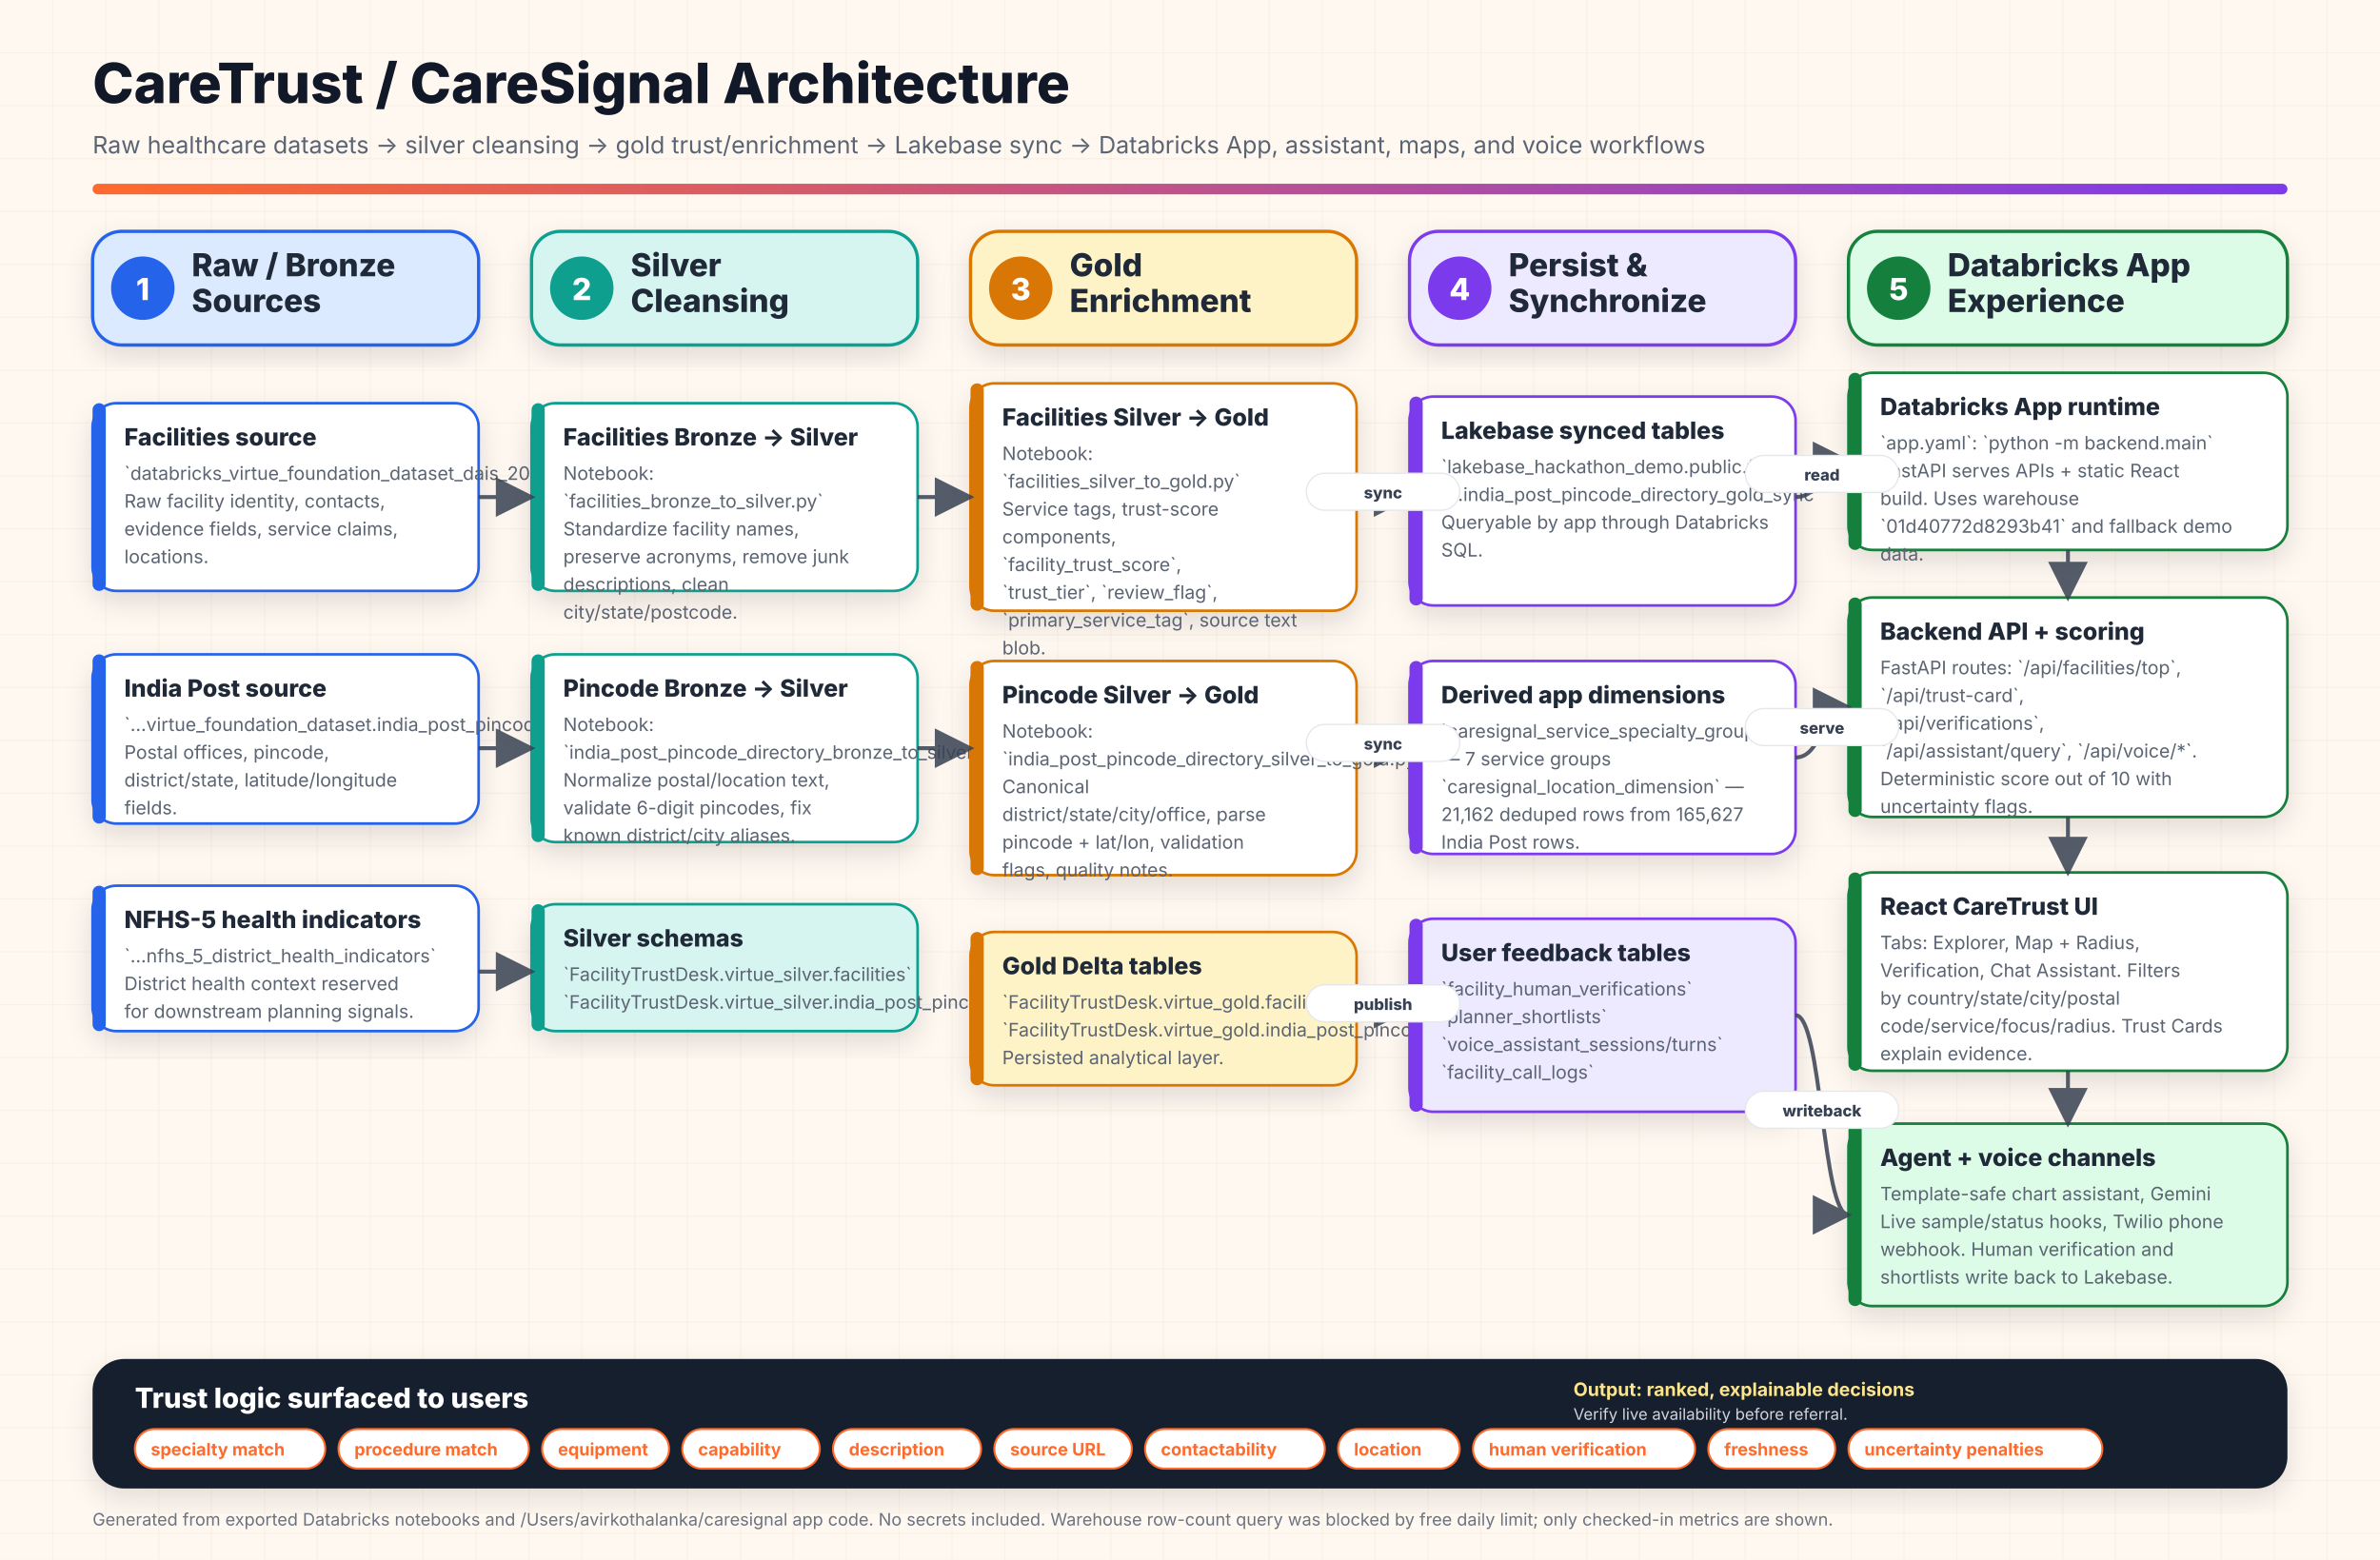
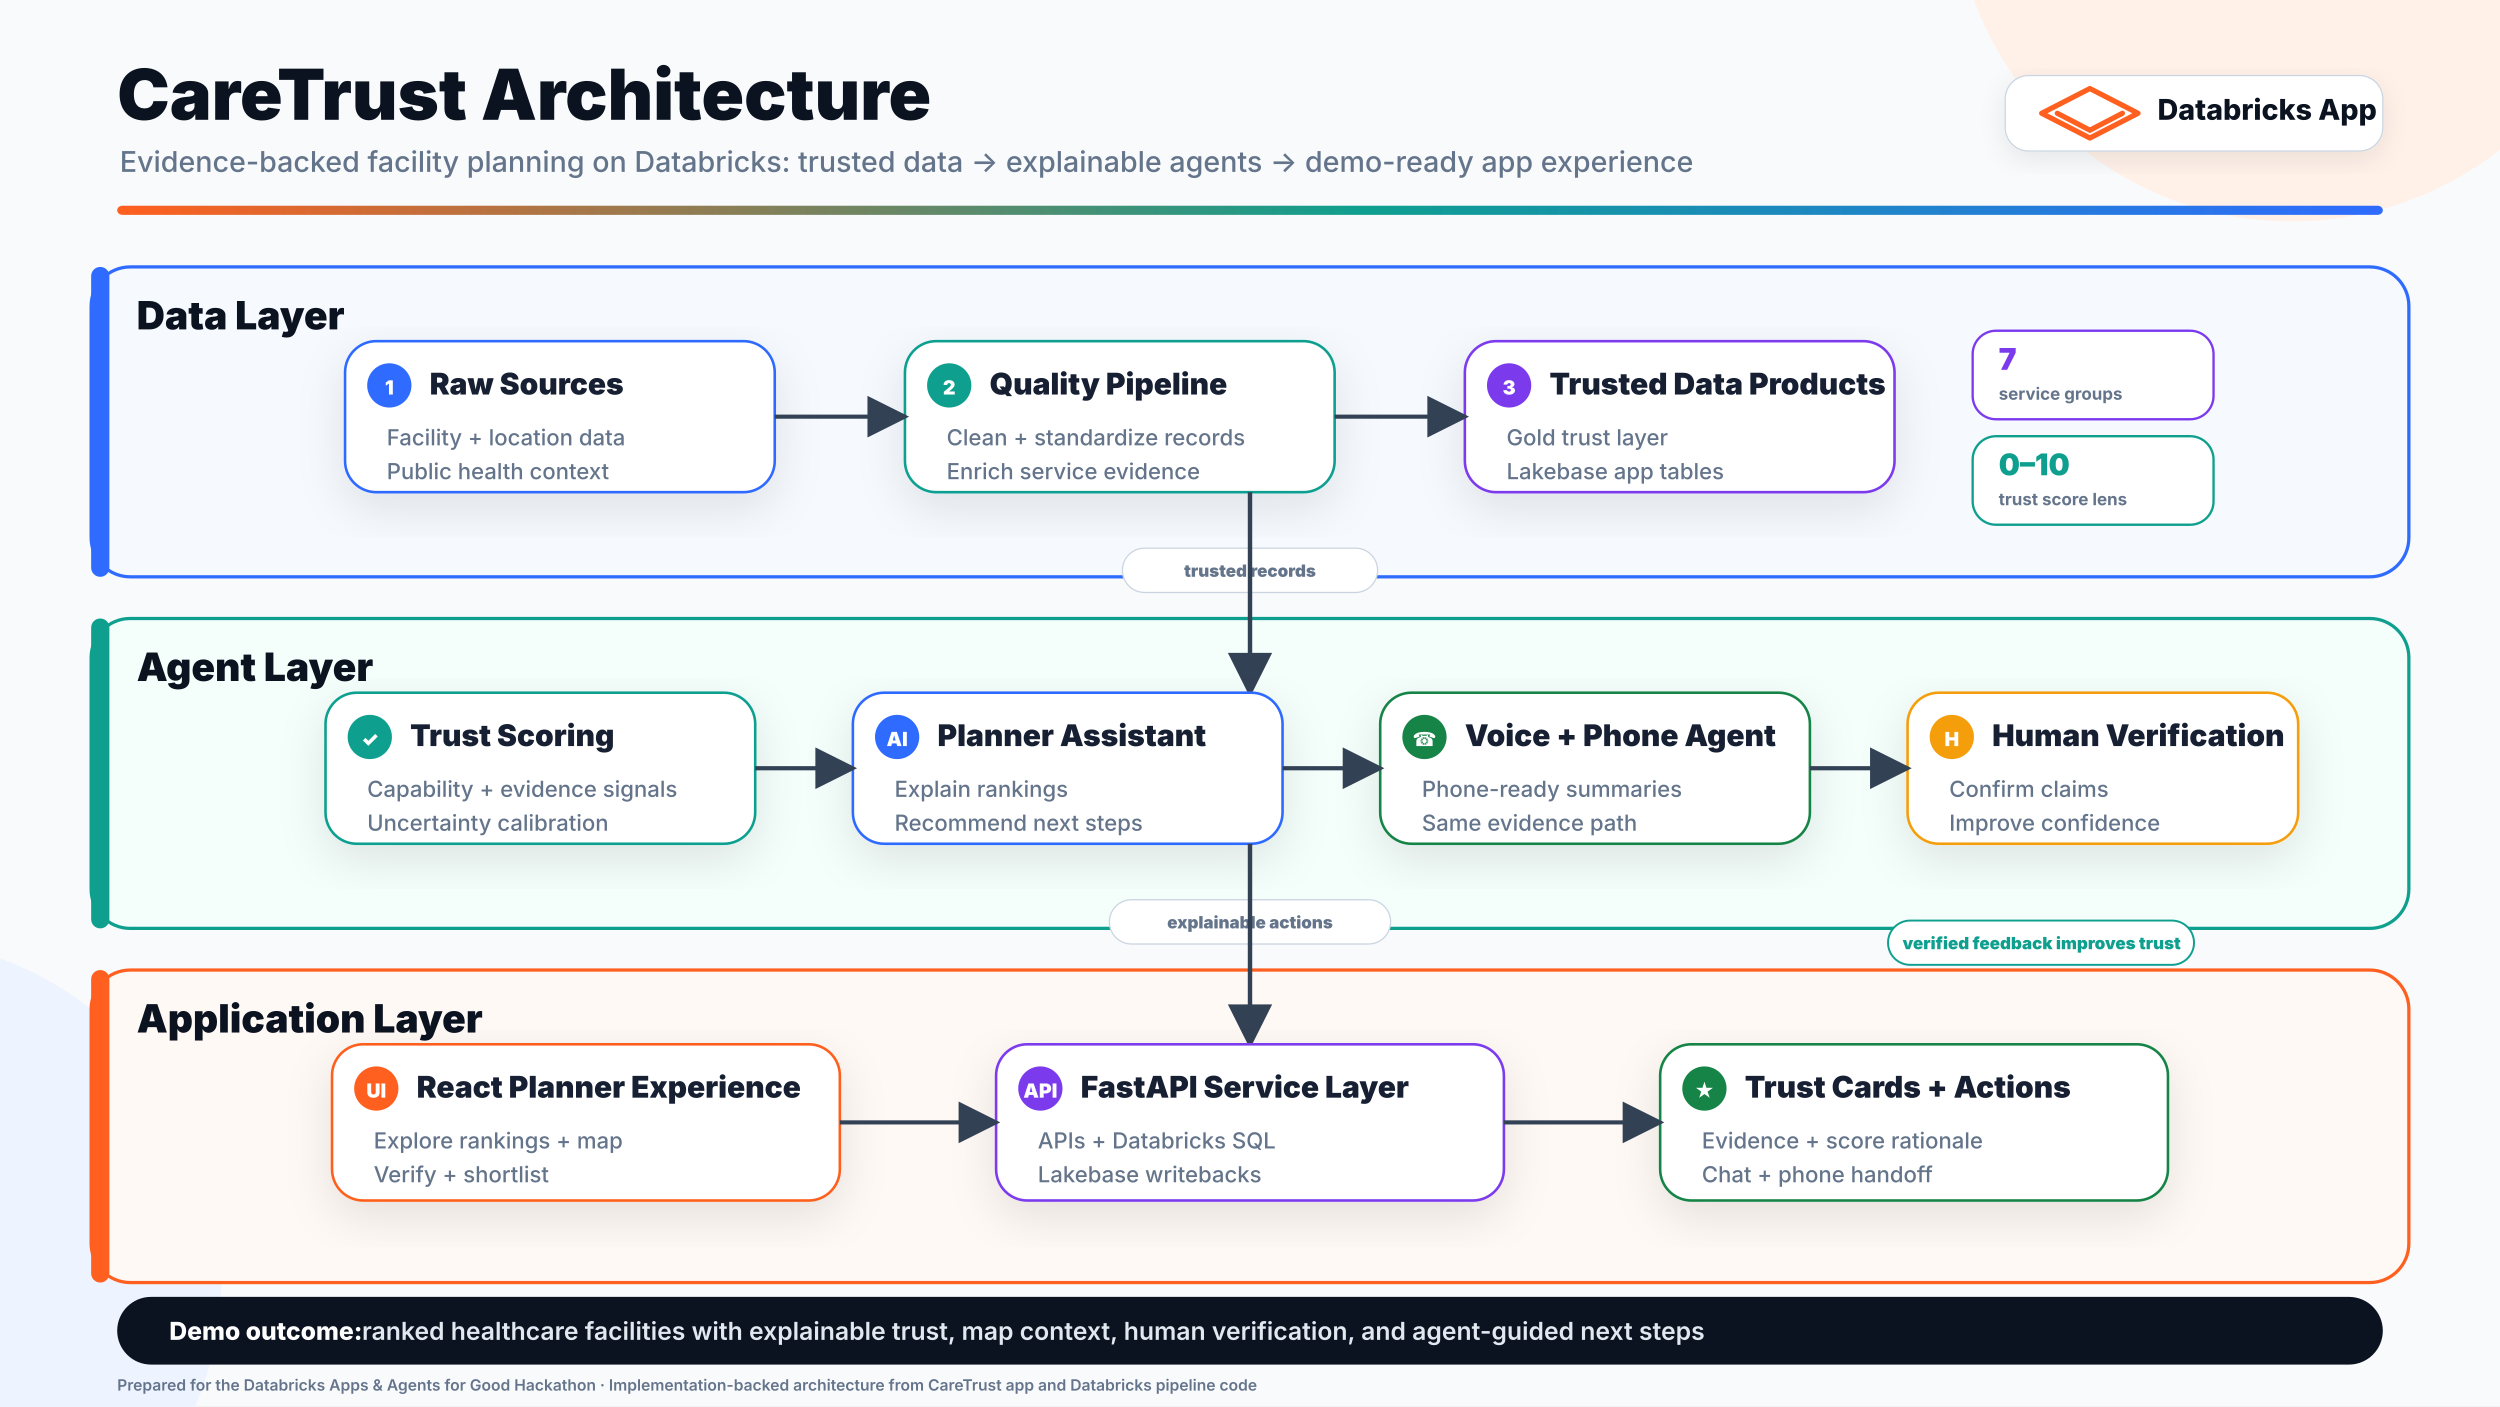
- <svg xmlns="http://www.w3.org/2000/svg" width="1800" height="1180" viewBox="0 0 1800 1180">
+ <svg xmlns="http://www.w3.org/2000/svg" width="1920" height="1080" viewBox="0 0 1920 1080">
  <defs>
-     <filter id="shadow" x="-20%" y="-20%" width="140%" height="140%">
-       <feDropShadow dx="0" dy="8" stdDeviation="10" flood-color="#111827" flood-opacity="0.12" />
+     <filter id="cardShadow" x="-20%" y="-20%" width="140%" height="150%">
+       <feDropShadow dx="0" dy="12" stdDeviation="18" flood-color="#0B1220" flood-opacity="0.10" />
    </filter>
+     <filter id="softShadow" x="-20%" y="-20%" width="140%" height="150%">
+       <feDropShadow dx="0" dy="6" stdDeviation="10" flood-color="#0B1220" flood-opacity="0.08" />
+     </filter>
+     <linearGradient id="titleGrad" x1="0" x2="1">
+       <stop offset="0" stop-color="#FF5F1F" />
+       <stop offset="0.55" stop-color="#0F9F8F" />
+       <stop offset="1" stop-color="#2F6BFF" />
+     </linearGradient>
    <marker id="arrow" markerWidth="14" markerHeight="14" refX="11" refY="7" orient="auto" markerUnits="strokeWidth">
-       <path d="M2,2 L12,7 L2,12 z" fill="#374151" />
+       <path d="M2,2 L12,7 L2,12 z" fill="#334155" />
    </marker>
-     <linearGradient id="hero" x1="0" x2="1">
-       <stop offset="0" stop-color="#FF6B2C" />
-       <stop offset="1" stop-color="#7C3AED" />
-     </linearGradient>
+     <marker id="arrowTeal" markerWidth="14" markerHeight="14" refX="11" refY="7" orient="auto" markerUnits="strokeWidth">
+       <path d="M2,2 L12,7 L2,12 z" fill="#0F9F8F" />
+     </marker>
  </defs>
-   <rect width="1800" height="1180" fill="#FFF8F1" />
-   <line x1="40" y1="0" x2="40" y2="1180" stroke="#F5E7DA" stroke-width="1" opacity="0.45" />
-   <line x1="80" y1="0" x2="80" y2="1180" stroke="#F5E7DA" stroke-width="1" opacity="0.45" />
-   <line x1="120" y1="0" x2="120" y2="1180" stroke="#F5E7DA" stroke-width="1" opacity="0.45" />
-   <line x1="160" y1="0" x2="160" y2="1180" stroke="#F5E7DA" stroke-width="1" opacity="0.45" />
-   <line x1="200" y1="0" x2="200" y2="1180" stroke="#F5E7DA" stroke-width="1" opacity="0.45" />
-   <line x1="240" y1="0" x2="240" y2="1180" stroke="#F5E7DA" stroke-width="1" opacity="0.45" />
-   <line x1="280" y1="0" x2="280" y2="1180" stroke="#F5E7DA" stroke-width="1" opacity="0.45" />
-   <line x1="320" y1="0" x2="320" y2="1180" stroke="#F5E7DA" stroke-width="1" opacity="0.45" />
-   <line x1="360" y1="0" x2="360" y2="1180" stroke="#F5E7DA" stroke-width="1" opacity="0.45" />
-   <line x1="400" y1="0" x2="400" y2="1180" stroke="#F5E7DA" stroke-width="1" opacity="0.45" />
-   <line x1="440" y1="0" x2="440" y2="1180" stroke="#F5E7DA" stroke-width="1" opacity="0.45" />
-   <line x1="480" y1="0" x2="480" y2="1180" stroke="#F5E7DA" stroke-width="1" opacity="0.45" />
-   <line x1="520" y1="0" x2="520" y2="1180" stroke="#F5E7DA" stroke-width="1" opacity="0.45" />
-   <line x1="560" y1="0" x2="560" y2="1180" stroke="#F5E7DA" stroke-width="1" opacity="0.45" />
-   <line x1="600" y1="0" x2="600" y2="1180" stroke="#F5E7DA" stroke-width="1" opacity="0.45" />
-   <line x1="640" y1="0" x2="640" y2="1180" stroke="#F5E7DA" stroke-width="1" opacity="0.45" />
-   <line x1="680" y1="0" x2="680" y2="1180" stroke="#F5E7DA" stroke-width="1" opacity="0.45" />
-   <line x1="720" y1="0" x2="720" y2="1180" stroke="#F5E7DA" stroke-width="1" opacity="0.45" />
-   <line x1="760" y1="0" x2="760" y2="1180" stroke="#F5E7DA" stroke-width="1" opacity="0.45" />
-   <line x1="800" y1="0" x2="800" y2="1180" stroke="#F5E7DA" stroke-width="1" opacity="0.45" />
-   <line x1="840" y1="0" x2="840" y2="1180" stroke="#F5E7DA" stroke-width="1" opacity="0.45" />
-   <line x1="880" y1="0" x2="880" y2="1180" stroke="#F5E7DA" stroke-width="1" opacity="0.45" />
-   <line x1="920" y1="0" x2="920" y2="1180" stroke="#F5E7DA" stroke-width="1" opacity="0.45" />
-   <line x1="960" y1="0" x2="960" y2="1180" stroke="#F5E7DA" stroke-width="1" opacity="0.45" />
-   <line x1="1000" y1="0" x2="1000" y2="1180" stroke="#F5E7DA" stroke-width="1" opacity="0.45" />
-   <line x1="1040" y1="0" x2="1040" y2="1180" stroke="#F5E7DA" stroke-width="1" opacity="0.45" />
-   <line x1="1080" y1="0" x2="1080" y2="1180" stroke="#F5E7DA" stroke-width="1" opacity="0.45" />
-   <line x1="1120" y1="0" x2="1120" y2="1180" stroke="#F5E7DA" stroke-width="1" opacity="0.45" />
-   <line x1="1160" y1="0" x2="1160" y2="1180" stroke="#F5E7DA" stroke-width="1" opacity="0.45" />
-   <line x1="1200" y1="0" x2="1200" y2="1180" stroke="#F5E7DA" stroke-width="1" opacity="0.45" />
-   <line x1="1240" y1="0" x2="1240" y2="1180" stroke="#F5E7DA" stroke-width="1" opacity="0.45" />
-   <line x1="1280" y1="0" x2="1280" y2="1180" stroke="#F5E7DA" stroke-width="1" opacity="0.45" />
-   <line x1="1320" y1="0" x2="1320" y2="1180" stroke="#F5E7DA" stroke-width="1" opacity="0.45" />
-   <line x1="1360" y1="0" x2="1360" y2="1180" stroke="#F5E7DA" stroke-width="1" opacity="0.45" />
-   <line x1="1400" y1="0" x2="1400" y2="1180" stroke="#F5E7DA" stroke-width="1" opacity="0.45" />
-   <line x1="1440" y1="0" x2="1440" y2="1180" stroke="#F5E7DA" stroke-width="1" opacity="0.45" />
-   <line x1="1480" y1="0" x2="1480" y2="1180" stroke="#F5E7DA" stroke-width="1" opacity="0.45" />
-   <line x1="1520" y1="0" x2="1520" y2="1180" stroke="#F5E7DA" stroke-width="1" opacity="0.45" />
-   <line x1="1560" y1="0" x2="1560" y2="1180" stroke="#F5E7DA" stroke-width="1" opacity="0.45" />
-   <line x1="1600" y1="0" x2="1600" y2="1180" stroke="#F5E7DA" stroke-width="1" opacity="0.45" />
-   <line x1="1640" y1="0" x2="1640" y2="1180" stroke="#F5E7DA" stroke-width="1" opacity="0.45" />
-   <line x1="1680" y1="0" x2="1680" y2="1180" stroke="#F5E7DA" stroke-width="1" opacity="0.45" />
-   <line x1="1720" y1="0" x2="1720" y2="1180" stroke="#F5E7DA" stroke-width="1" opacity="0.45" />
-   <line x1="1760" y1="0" x2="1760" y2="1180" stroke="#F5E7DA" stroke-width="1" opacity="0.45" />
-   <line x1="0" y1="40" x2="1800" y2="40" stroke="#F5E7DA" stroke-width="1" opacity="0.45" />
-   <line x1="0" y1="80" x2="1800" y2="80" stroke="#F5E7DA" stroke-width="1" opacity="0.45" />
-   <line x1="0" y1="120" x2="1800" y2="120" stroke="#F5E7DA" stroke-width="1" opacity="0.45" />
-   <line x1="0" y1="160" x2="1800" y2="160" stroke="#F5E7DA" stroke-width="1" opacity="0.45" />
-   <line x1="0" y1="200" x2="1800" y2="200" stroke="#F5E7DA" stroke-width="1" opacity="0.45" />
-   <line x1="0" y1="240" x2="1800" y2="240" stroke="#F5E7DA" stroke-width="1" opacity="0.45" />
-   <line x1="0" y1="280" x2="1800" y2="280" stroke="#F5E7DA" stroke-width="1" opacity="0.45" />
-   <line x1="0" y1="320" x2="1800" y2="320" stroke="#F5E7DA" stroke-width="1" opacity="0.45" />
-   <line x1="0" y1="360" x2="1800" y2="360" stroke="#F5E7DA" stroke-width="1" opacity="0.45" />
-   <line x1="0" y1="400" x2="1800" y2="400" stroke="#F5E7DA" stroke-width="1" opacity="0.45" />
-   <line x1="0" y1="440" x2="1800" y2="440" stroke="#F5E7DA" stroke-width="1" opacity="0.45" />
-   <line x1="0" y1="480" x2="1800" y2="480" stroke="#F5E7DA" stroke-width="1" opacity="0.45" />
-   <line x1="0" y1="520" x2="1800" y2="520" stroke="#F5E7DA" stroke-width="1" opacity="0.45" />
-   <line x1="0" y1="560" x2="1800" y2="560" stroke="#F5E7DA" stroke-width="1" opacity="0.45" />
-   <line x1="0" y1="600" x2="1800" y2="600" stroke="#F5E7DA" stroke-width="1" opacity="0.45" />
-   <line x1="0" y1="640" x2="1800" y2="640" stroke="#F5E7DA" stroke-width="1" opacity="0.45" />
-   <line x1="0" y1="680" x2="1800" y2="680" stroke="#F5E7DA" stroke-width="1" opacity="0.45" />
-   <line x1="0" y1="720" x2="1800" y2="720" stroke="#F5E7DA" stroke-width="1" opacity="0.45" />
-   <line x1="0" y1="760" x2="1800" y2="760" stroke="#F5E7DA" stroke-width="1" opacity="0.45" />
-   <line x1="0" y1="800" x2="1800" y2="800" stroke="#F5E7DA" stroke-width="1" opacity="0.45" />
-   <line x1="0" y1="840" x2="1800" y2="840" stroke="#F5E7DA" stroke-width="1" opacity="0.45" />
-   <line x1="0" y1="880" x2="1800" y2="880" stroke="#F5E7DA" stroke-width="1" opacity="0.45" />
-   <line x1="0" y1="920" x2="1800" y2="920" stroke="#F5E7DA" stroke-width="1" opacity="0.45" />
-   <line x1="0" y1="960" x2="1800" y2="960" stroke="#F5E7DA" stroke-width="1" opacity="0.45" />
-   <line x1="0" y1="1000" x2="1800" y2="1000" stroke="#F5E7DA" stroke-width="1" opacity="0.45" />
-   <line x1="0" y1="1040" x2="1800" y2="1040" stroke="#F5E7DA" stroke-width="1" opacity="0.45" />
-   <line x1="0" y1="1080" x2="1800" y2="1080" stroke="#F5E7DA" stroke-width="1" opacity="0.45" />
-   <line x1="0" y1="1120" x2="1800" y2="1120" stroke="#F5E7DA" stroke-width="1" opacity="0.45" />
-   <line x1="0" y1="1160" x2="1800" y2="1160" stroke="#F5E7DA" stroke-width="1" opacity="0.45" />
-   <text x="70" y="78" font-family="Inter, Arial, sans-serif" font-size="42" font-weight="800" fill="#111827">CareTrust / CareSignal Architecture</text>
-   <text x="70" y="116" font-family="Inter, Arial, sans-serif" font-size="18" fill="#5B6472">Raw healthcare datasets → silver cleansing → gold trust/enrichment → Lakebase sync → Databricks App, assistant, maps, and voice workflows</text>
-   <rect x="70" y="139" width="1660" height="8" rx="4" fill="url(#hero)" />
-   <rect x="70" y="175" width="292" height="86" rx="22" fill="#DBEAFE" stroke="#2563EB" stroke-width="2.5" filter="url(#shadow)" />
-   <circle cx="108" cy="218" r="24" fill="#2563EB" />
-   <text x="108" y="227" text-anchor="middle" font-family="Inter, Arial" font-size="23" font-weight="800" fill="white">1</text>
-   <text x="145" y="209" font-family="Inter, Arial" font-size="24" font-weight="800" fill="#1F2937">Raw / Bronze</text>
-   <text x="145" y="236" font-family="Inter, Arial" font-size="24" font-weight="800" fill="#1F2937">Sources</text>
-   <rect x="402" y="175" width="292" height="86" rx="22" fill="#D7F5F0" stroke="#0F9F8F" stroke-width="2.5" filter="url(#shadow)" />
-   <circle cx="440" cy="218" r="24" fill="#0F9F8F" />
-   <text x="440" y="227" text-anchor="middle" font-family="Inter, Arial" font-size="23" font-weight="800" fill="white">2</text>
-   <text x="477" y="209" font-family="Inter, Arial" font-size="24" font-weight="800" fill="#1F2937">Silver</text>
-   <text x="477" y="236" font-family="Inter, Arial" font-size="24" font-weight="800" fill="#1F2937">Cleansing</text>
-   <rect x="734" y="175" width="292" height="86" rx="22" fill="#FEF3C7" stroke="#D97706" stroke-width="2.5" filter="url(#shadow)" />
-   <circle cx="772" cy="218" r="24" fill="#D97706" />
-   <text x="772" y="227" text-anchor="middle" font-family="Inter, Arial" font-size="23" font-weight="800" fill="white">3</text>
-   <text x="809" y="209" font-family="Inter, Arial" font-size="24" font-weight="800" fill="#1F2937">Gold</text>
-   <text x="809" y="236" font-family="Inter, Arial" font-size="24" font-weight="800" fill="#1F2937">Enrichment</text>
-   <rect x="1066" y="175" width="292" height="86" rx="22" fill="#EDE9FE" stroke="#7C3AED" stroke-width="2.5" filter="url(#shadow)" />
-   <circle cx="1104" cy="218" r="24" fill="#7C3AED" />
-   <text x="1104" y="227" text-anchor="middle" font-family="Inter, Arial" font-size="23" font-weight="800" fill="white">4</text>
-   <text x="1141" y="209" font-family="Inter, Arial" font-size="24" font-weight="800" fill="#1F2937">Persist &amp;</text>
-   <text x="1141" y="236" font-family="Inter, Arial" font-size="24" font-weight="800" fill="#1F2937">Synchronize</text>
-   <rect x="1398" y="175" width="332" height="86" rx="22" fill="#DCFCE7" stroke="#15803D" stroke-width="2.5" filter="url(#shadow)" />
-   <circle cx="1436" cy="218" r="24" fill="#15803D" />
-   <text x="1436" y="227" text-anchor="middle" font-family="Inter, Arial" font-size="23" font-weight="800" fill="white">5</text>
-   <text x="1473" y="209" font-family="Inter, Arial" font-size="24" font-weight="800" fill="#1F2937">Databricks App</text>
-   <text x="1473" y="236" font-family="Inter, Arial" font-size="24" font-weight="800" fill="#1F2937">Experience</text>
-   <rect x="70" y="305" width="292" height="142" rx="18" fill="#FFFFFF" stroke="#2563EB" stroke-width="2" filter="url(#shadow)" />
-   <rect x="70" y="305" width="10" height="142" rx="5" fill="#2563EB" />
-   <text x="94" y="337" font-family="Inter, Arial" font-size="18" font-weight="800" fill="#1F2937">Facilities source</text>
-   <text x="94" y="363" font-family="Inter, Arial" font-size="14" fill="#5B6472">`databricks_virtue_foundation_dataset_dais_2026.virtue_foundation_dataset.facilities`</text>
-   <text x="94" y="384" font-family="Inter, Arial" font-size="14" fill="#5B6472">Raw facility identity, contacts,</text>
-   <text x="94" y="405" font-family="Inter, Arial" font-size="14" fill="#5B6472">evidence fields, service claims,</text>
-   <text x="94" y="426" font-family="Inter, Arial" font-size="14" fill="#5B6472">locations.</text>
-   <rect x="70" y="495" width="292" height="128" rx="18" fill="#FFFFFF" stroke="#2563EB" stroke-width="2" filter="url(#shadow)" />
-   <rect x="70" y="495" width="10" height="128" rx="5" fill="#2563EB" />
-   <text x="94" y="527" font-family="Inter, Arial" font-size="18" font-weight="800" fill="#1F2937">India Post source</text>
-   <text x="94" y="553" font-family="Inter, Arial" font-size="14" fill="#5B6472">`...virtue_foundation_dataset.india_post_pincode_directory`</text>
-   <text x="94" y="574" font-family="Inter, Arial" font-size="14" fill="#5B6472">Postal offices, pincode,</text>
-   <text x="94" y="595" font-family="Inter, Arial" font-size="14" fill="#5B6472">district/state, latitude/longitude</text>
-   <text x="94" y="616" font-family="Inter, Arial" font-size="14" fill="#5B6472">fields.</text>
-   <rect x="70" y="670" width="292" height="110" rx="18" fill="#FFFFFF" stroke="#2563EB" stroke-width="2" filter="url(#shadow)" />
-   <rect x="70" y="670" width="10" height="110" rx="5" fill="#2563EB" />
-   <text x="94" y="702" font-family="Inter, Arial" font-size="18" font-weight="800" fill="#1F2937">NFHS-5 health indicators</text>
-   <text x="94" y="728" font-family="Inter, Arial" font-size="14" fill="#5B6472">`...nfhs_5_district_health_indicators`</text>
-   <text x="94" y="749" font-family="Inter, Arial" font-size="14" fill="#5B6472">District health context reserved</text>
-   <text x="94" y="770" font-family="Inter, Arial" font-size="14" fill="#5B6472">for downstream planning signals.</text>
-   <rect x="402" y="305" width="292" height="142" rx="18" fill="#FFFFFF" stroke="#0F9F8F" stroke-width="2" filter="url(#shadow)" />
-   <rect x="402" y="305" width="10" height="142" rx="5" fill="#0F9F8F" />
-   <text x="426" y="337" font-family="Inter, Arial" font-size="18" font-weight="800" fill="#1F2937">Facilities Bronze → Silver</text>
-   <text x="426" y="363" font-family="Inter, Arial" font-size="14" fill="#5B6472">Notebook:</text>
-   <text x="426" y="384" font-family="Inter, Arial" font-size="14" fill="#5B6472">`facilities_bronze_to_silver.py`</text>
-   <text x="426" y="405" font-family="Inter, Arial" font-size="14" fill="#5B6472">Standardize facility names,</text>
-   <text x="426" y="426" font-family="Inter, Arial" font-size="14" fill="#5B6472">preserve acronyms, remove junk</text>
-   <text x="426" y="447" font-family="Inter, Arial" font-size="14" fill="#5B6472">descriptions, clean</text>
-   <text x="426" y="468" font-family="Inter, Arial" font-size="14" fill="#5B6472">city/state/postcode.</text>
-   <rect x="402" y="495" width="292" height="142" rx="18" fill="#FFFFFF" stroke="#0F9F8F" stroke-width="2" filter="url(#shadow)" />
-   <rect x="402" y="495" width="10" height="142" rx="5" fill="#0F9F8F" />
-   <text x="426" y="527" font-family="Inter, Arial" font-size="18" font-weight="800" fill="#1F2937">Pincode Bronze → Silver</text>
-   <text x="426" y="553" font-family="Inter, Arial" font-size="14" fill="#5B6472">Notebook:</text>
-   <text x="426" y="574" font-family="Inter, Arial" font-size="14" fill="#5B6472">`india_post_pincode_directory_bronze_to_silver.py`</text>
-   <text x="426" y="595" font-family="Inter, Arial" font-size="14" fill="#5B6472">Normalize postal/location text,</text>
-   <text x="426" y="616" font-family="Inter, Arial" font-size="14" fill="#5B6472">validate 6-digit pincodes, fix</text>
-   <text x="426" y="637" font-family="Inter, Arial" font-size="14" fill="#5B6472">known district/city aliases.</text>
-   <rect x="402" y="684" width="292" height="96" rx="18" fill="#D7F5F0" stroke="#0F9F8F" stroke-width="2" filter="url(#shadow)" />
-   <rect x="402" y="684" width="10" height="96" rx="5" fill="#0F9F8F" />
-   <text x="426" y="716" font-family="Inter, Arial" font-size="18" font-weight="800" fill="#1F2937">Silver schemas</text>
-   <text x="426" y="742" font-family="Inter, Arial" font-size="14" fill="#5B6472">`FacilityTrustDesk.virtue_silver.facilities`</text>
-   <text x="426" y="763" font-family="Inter, Arial" font-size="14" fill="#5B6472">`FacilityTrustDesk.virtue_silver.india_post_pincode_directory`</text>
-   <rect x="734" y="290" width="292" height="172" rx="18" fill="#FFFFFF" stroke="#D97706" stroke-width="2" filter="url(#shadow)" />
-   <rect x="734" y="290" width="10" height="172" rx="5" fill="#D97706" />
-   <text x="758" y="322" font-family="Inter, Arial" font-size="18" font-weight="800" fill="#1F2937">Facilities Silver → Gold</text>
-   <text x="758" y="348" font-family="Inter, Arial" font-size="14" fill="#5B6472">Notebook:</text>
-   <text x="758" y="369" font-family="Inter, Arial" font-size="14" fill="#5B6472">`facilities_silver_to_gold.py`</text>
-   <text x="758" y="390" font-family="Inter, Arial" font-size="14" fill="#5B6472">Service tags, trust-score</text>
-   <text x="758" y="411" font-family="Inter, Arial" font-size="14" fill="#5B6472">components,</text>
-   <text x="758" y="432" font-family="Inter, Arial" font-size="14" fill="#5B6472">`facility_trust_score`,</text>
-   <text x="758" y="453" font-family="Inter, Arial" font-size="14" fill="#5B6472">`trust_tier`, `review_flag`,</text>
-   <text x="758" y="474" font-family="Inter, Arial" font-size="14" fill="#5B6472">`primary_service_tag`, source text</text>
-   <text x="758" y="495" font-family="Inter, Arial" font-size="14" fill="#5B6472">blob.</text>
-   <rect x="734" y="500" width="292" height="162" rx="18" fill="#FFFFFF" stroke="#D97706" stroke-width="2" filter="url(#shadow)" />
-   <rect x="734" y="500" width="10" height="162" rx="5" fill="#D97706" />
-   <text x="758" y="532" font-family="Inter, Arial" font-size="18" font-weight="800" fill="#1F2937">Pincode Silver → Gold</text>
-   <text x="758" y="558" font-family="Inter, Arial" font-size="14" fill="#5B6472">Notebook:</text>
-   <text x="758" y="579" font-family="Inter, Arial" font-size="14" fill="#5B6472">`india_post_pincode_directory_silver_to_gold.py`</text>
-   <text x="758" y="600" font-family="Inter, Arial" font-size="14" fill="#5B6472">Canonical</text>
-   <text x="758" y="621" font-family="Inter, Arial" font-size="14" fill="#5B6472">district/state/city/office, parse</text>
-   <text x="758" y="642" font-family="Inter, Arial" font-size="14" fill="#5B6472">pincode + lat/lon, validation</text>
-   <text x="758" y="663" font-family="Inter, Arial" font-size="14" fill="#5B6472">flags, quality notes.</text>
-   <rect x="734" y="705" width="292" height="116" rx="18" fill="#FEF3C7" stroke="#D97706" stroke-width="2" filter="url(#shadow)" />
-   <rect x="734" y="705" width="10" height="116" rx="5" fill="#D97706" />
-   <text x="758" y="737" font-family="Inter, Arial" font-size="18" font-weight="800" fill="#1F2937">Gold Delta tables</text>
-   <text x="758" y="763" font-family="Inter, Arial" font-size="14" fill="#5B6472">`FacilityTrustDesk.virtue_gold.facilities`</text>
-   <text x="758" y="784" font-family="Inter, Arial" font-size="14" fill="#5B6472">`FacilityTrustDesk.virtue_gold.india_post_pincode_directory`</text>
-   <text x="758" y="805" font-family="Inter, Arial" font-size="14" fill="#5B6472">Persisted analytical layer.</text>
-   <rect x="1066" y="300" width="292" height="158" rx="18" fill="#FFFFFF" stroke="#7C3AED" stroke-width="2" filter="url(#shadow)" />
-   <rect x="1066" y="300" width="10" height="158" rx="5" fill="#7C3AED" />
-   <text x="1090" y="332" font-family="Inter, Arial" font-size="18" font-weight="800" fill="#1F2937">Lakebase synced tables</text>
-   <text x="1090" y="358" font-family="Inter, Arial" font-size="14" fill="#5B6472">`lakebase_hackathon_demo.public.facilities_gold_sync`</text>
-   <text x="1090" y="379" font-family="Inter, Arial" font-size="14" fill="#5B6472">`...india_post_pincode_directory_gold_sync`</text>
-   <text x="1090" y="400" font-family="Inter, Arial" font-size="14" fill="#5B6472">Queryable by app through Databricks</text>
-   <text x="1090" y="421" font-family="Inter, Arial" font-size="14" fill="#5B6472">SQL.</text>
-   <rect x="1066" y="500" width="292" height="146" rx="18" fill="#FFFFFF" stroke="#7C3AED" stroke-width="2" filter="url(#shadow)" />
-   <rect x="1066" y="500" width="10" height="146" rx="5" fill="#7C3AED" />
-   <text x="1090" y="532" font-family="Inter, Arial" font-size="18" font-weight="800" fill="#1F2937">Derived app dimensions</text>
-   <text x="1090" y="558" font-family="Inter, Arial" font-size="14" fill="#5B6472">`caresignal_service_specialty_groups`</text>
-   <text x="1090" y="579" font-family="Inter, Arial" font-size="14" fill="#5B6472">— 7 service groups</text>
-   <text x="1090" y="600" font-family="Inter, Arial" font-size="14" fill="#5B6472">`caresignal_location_dimension` —</text>
-   <text x="1090" y="621" font-family="Inter, Arial" font-size="14" fill="#5B6472">21,162 deduped rows from 165,627</text>
-   <text x="1090" y="642" font-family="Inter, Arial" font-size="14" fill="#5B6472">India Post rows.</text>
-   <rect x="1066" y="695" width="292" height="146" rx="18" fill="#EDE9FE" stroke="#7C3AED" stroke-width="2" filter="url(#shadow)" />
-   <rect x="1066" y="695" width="10" height="146" rx="5" fill="#7C3AED" />
-   <text x="1090" y="727" font-family="Inter, Arial" font-size="18" font-weight="800" fill="#1F2937">User feedback tables</text>
-   <text x="1090" y="753" font-family="Inter, Arial" font-size="14" fill="#5B6472">`facility_human_verifications`</text>
-   <text x="1090" y="774" font-family="Inter, Arial" font-size="14" fill="#5B6472">`planner_shortlists`</text>
-   <text x="1090" y="795" font-family="Inter, Arial" font-size="14" fill="#5B6472">`voice_assistant_sessions/turns`</text>
-   <text x="1090" y="816" font-family="Inter, Arial" font-size="14" fill="#5B6472">`facility_call_logs`</text>
-   <rect x="1398" y="282" width="332" height="134" rx="18" fill="#FFFFFF" stroke="#15803D" stroke-width="2" filter="url(#shadow)" />
-   <rect x="1398" y="282" width="10" height="134" rx="5" fill="#15803D" />
-   <text x="1422" y="314" font-family="Inter, Arial" font-size="18" font-weight="800" fill="#1F2937">Databricks App runtime</text>
-   <text x="1422" y="340" font-family="Inter, Arial" font-size="14" fill="#5B6472">`app.yaml`: `python -m backend.main`</text>
-   <text x="1422" y="361" font-family="Inter, Arial" font-size="14" fill="#5B6472">FastAPI serves APIs + static React</text>
-   <text x="1422" y="382" font-family="Inter, Arial" font-size="14" fill="#5B6472">build. Uses warehouse</text>
-   <text x="1422" y="403" font-family="Inter, Arial" font-size="14" fill="#5B6472">`01d40772d8293b41` and fallback demo</text>
-   <text x="1422" y="424" font-family="Inter, Arial" font-size="14" fill="#5B6472">data.</text>
-   <rect x="1398" y="452" width="332" height="166" rx="18" fill="#FFFFFF" stroke="#15803D" stroke-width="2" filter="url(#shadow)" />
-   <rect x="1398" y="452" width="10" height="166" rx="5" fill="#15803D" />
-   <text x="1422" y="484" font-family="Inter, Arial" font-size="18" font-weight="800" fill="#1F2937">Backend API + scoring</text>
-   <text x="1422" y="510" font-family="Inter, Arial" font-size="14" fill="#5B6472">FastAPI routes: `/api/facilities/top`,</text>
-   <text x="1422" y="531" font-family="Inter, Arial" font-size="14" fill="#5B6472">`/api/trust-card`,</text>
-   <text x="1422" y="552" font-family="Inter, Arial" font-size="14" fill="#5B6472">`/api/verifications`,</text>
-   <text x="1422" y="573" font-family="Inter, Arial" font-size="14" fill="#5B6472">`/api/assistant/query`, `/api/voice/*`.</text>
-   <text x="1422" y="594" font-family="Inter, Arial" font-size="14" fill="#5B6472">Deterministic score out of 10 with</text>
-   <text x="1422" y="615" font-family="Inter, Arial" font-size="14" fill="#5B6472">uncertainty flags.</text>
-   <rect x="1398" y="660" width="332" height="150" rx="18" fill="#FFFFFF" stroke="#15803D" stroke-width="2" filter="url(#shadow)" />
-   <rect x="1398" y="660" width="10" height="150" rx="5" fill="#15803D" />
-   <text x="1422" y="692" font-family="Inter, Arial" font-size="18" font-weight="800" fill="#1F2937">React CareTrust UI</text>
-   <text x="1422" y="718" font-family="Inter, Arial" font-size="14" fill="#5B6472">Tabs: Explorer, Map + Radius,</text>
-   <text x="1422" y="739" font-family="Inter, Arial" font-size="14" fill="#5B6472">Verification, Chat Assistant. Filters</text>
-   <text x="1422" y="760" font-family="Inter, Arial" font-size="14" fill="#5B6472">by country/state/city/postal</text>
-   <text x="1422" y="781" font-family="Inter, Arial" font-size="14" fill="#5B6472">code/service/focus/radius. Trust Cards</text>
-   <text x="1422" y="802" font-family="Inter, Arial" font-size="14" fill="#5B6472">explain evidence.</text>
-   <rect x="1398" y="850" width="332" height="138" rx="18" fill="#DCFCE7" stroke="#15803D" stroke-width="2" filter="url(#shadow)" />
-   <rect x="1398" y="850" width="10" height="138" rx="5" fill="#15803D" />
-   <text x="1422" y="882" font-family="Inter, Arial" font-size="18" font-weight="800" fill="#1F2937">Agent + voice channels</text>
-   <text x="1422" y="908" font-family="Inter, Arial" font-size="14" fill="#5B6472">Template-safe chart assistant, Gemini</text>
-   <text x="1422" y="929" font-family="Inter, Arial" font-size="14" fill="#5B6472">Live sample/status hooks, Twilio phone</text>
-   <text x="1422" y="950" font-family="Inter, Arial" font-size="14" fill="#5B6472">webhook. Human verification and</text>
-   <text x="1422" y="971" font-family="Inter, Arial" font-size="14" fill="#5B6472">shortlists write back to Lakebase.</text>
-   <path d="M362,376 C382.0,376 382.0,376 402,376" fill="none" stroke="#374151" stroke-width="3" marker-end="url(#arrow)" opacity="0.85" />
-   <path d="M362,566 C382.0,566 382.0,566 402,566" fill="none" stroke="#374151" stroke-width="3" marker-end="url(#arrow)" opacity="0.85" />
-   <path d="M362,735 C382.0,735 382.0,735 402,735" fill="none" stroke="#374151" stroke-width="3" marker-end="url(#arrow)" opacity="0.85" />
-   <path d="M694,376 C714.0,376 714.0,376 734,376" fill="none" stroke="#374151" stroke-width="3" marker-end="url(#arrow)" opacity="0.85" />
-   <path d="M694,566 C714.0,566 714.0,566 734,566" fill="none" stroke="#374151" stroke-width="3" marker-end="url(#arrow)" opacity="0.85" />
-   <path d="M1026,376 C1046.0,376 1046.0,376 1066,376" fill="none" stroke="#374151" stroke-width="3" marker-end="url(#arrow)" opacity="0.85" />
-   <rect x="988.0" y="358.0" width="116" height="28" rx="14" fill="#FFFFFF" stroke="#E5E7EB" />
-   <text x="1046.0" y="377.0" text-anchor="middle" font-family="Inter, Arial" font-size="12" font-weight="800" fill="#374151">sync</text>
-   <path d="M1026,566 C1046.0,566 1046.0,566 1066,566" fill="none" stroke="#374151" stroke-width="3" marker-end="url(#arrow)" opacity="0.85" />
-   <rect x="988.0" y="548.0" width="116" height="28" rx="14" fill="#FFFFFF" stroke="#E5E7EB" />
-   <text x="1046.0" y="567.0" text-anchor="middle" font-family="Inter, Arial" font-size="12" font-weight="800" fill="#374151">sync</text>
-   <path d="M1026,763 C1046.0,763 1046.0,763 1066,763" fill="none" stroke="#374151" stroke-width="3" marker-end="url(#arrow)" opacity="0.85" />
-   <rect x="988.0" y="745.0" width="116" height="28" rx="14" fill="#FFFFFF" stroke="#E5E7EB" />
-   <text x="1046.0" y="764.0" text-anchor="middle" font-family="Inter, Arial" font-size="12" font-weight="800" fill="#374151">publish</text>
-   <path d="M1358,376 C1378.0,376 1378.0,349 1398,349" fill="none" stroke="#374151" stroke-width="3" marker-end="url(#arrow)" opacity="0.85" />
-   <rect x="1320.0" y="344.5" width="116" height="28" rx="14" fill="#FFFFFF" stroke="#E5E7EB" />
-   <text x="1378.0" y="363.5" text-anchor="middle" font-family="Inter, Arial" font-size="12" font-weight="800" fill="#374151">read</text>
-   <path d="M1358,573 C1378.0,573 1378.0,535 1398,535" fill="none" stroke="#374151" stroke-width="3" marker-end="url(#arrow)" opacity="0.85" />
-   <rect x="1320.0" y="536.0" width="116" height="28" rx="14" fill="#FFFFFF" stroke="#E5E7EB" />
-   <text x="1378.0" y="555.0" text-anchor="middle" font-family="Inter, Arial" font-size="12" font-weight="800" fill="#374151">serve</text>
-   <path d="M1358,768 C1378.0,768 1378.0,919 1398,919" fill="none" stroke="#374151" stroke-width="3" marker-end="url(#arrow)" opacity="0.85" />
-   <rect x="1320.0" y="825.5" width="116" height="28" rx="14" fill="#FFFFFF" stroke="#E5E7EB" />
-   <text x="1378.0" y="844.5" text-anchor="middle" font-family="Inter, Arial" font-size="12" font-weight="800" fill="#374151">writeback</text>
-   <path d="M1564,416 C1564.0,416 1564.0,452 1564,452" fill="none" stroke="#374151" stroke-width="3" marker-end="url(#arrow)" opacity="0.85" />
-   <path d="M1564,618 C1564.0,618 1564.0,660 1564,660" fill="none" stroke="#374151" stroke-width="3" marker-end="url(#arrow)" opacity="0.85" />
-   <path d="M1564,810 C1564.0,810 1564.0,850 1564,850" fill="none" stroke="#374151" stroke-width="3" marker-end="url(#arrow)" opacity="0.85" />
-   <rect x="70" y="1028" width="1660" height="98" rx="24" fill="#111827" opacity="0.96" filter="url(#shadow)" />
-   <text x="102" y="1065" font-family="Inter, Arial" font-size="21" font-weight="800" fill="white">Trust logic surfaced to users</text>
-   <rect x="102" y="1081" width="144" height="30" rx="15" fill="white" stroke="#FF6B2C" stroke-width="1.5" />
-   <text x="114" y="1101" font-family="Inter, Arial" font-size="13" font-weight="700" fill="#FF6B2C">specialty match</text>
-   <rect x="256" y="1081" width="144" height="30" rx="15" fill="white" stroke="#FF6B2C" stroke-width="1.5" />
-   <text x="268" y="1101" font-family="Inter, Arial" font-size="13" font-weight="700" fill="#FF6B2C">procedure match</text>
-   <rect x="410" y="1081" width="96" height="30" rx="15" fill="white" stroke="#FF6B2C" stroke-width="1.5" />
-   <text x="422" y="1101" font-family="Inter, Arial" font-size="13" font-weight="700" fill="#FF6B2C">equipment</text>
-   <rect x="516" y="1081" width="104" height="30" rx="15" fill="white" stroke="#FF6B2C" stroke-width="1.5" />
-   <text x="528" y="1101" font-family="Inter, Arial" font-size="13" font-weight="700" fill="#FF6B2C">capability</text>
-   <rect x="630" y="1081" width="112" height="30" rx="15" fill="white" stroke="#FF6B2C" stroke-width="1.5" />
-   <text x="642" y="1101" font-family="Inter, Arial" font-size="13" font-weight="700" fill="#FF6B2C">description</text>
-   <rect x="752" y="1081" width="104" height="30" rx="15" fill="white" stroke="#FF6B2C" stroke-width="1.5" />
-   <text x="764" y="1101" font-family="Inter, Arial" font-size="13" font-weight="700" fill="#FF6B2C">source URL</text>
-   <rect x="866" y="1081" width="136" height="30" rx="15" fill="white" stroke="#FF6B2C" stroke-width="1.5" />
-   <text x="878" y="1101" font-family="Inter, Arial" font-size="13" font-weight="700" fill="#FF6B2C">contactability</text>
-   <rect x="1012" y="1081" width="92" height="30" rx="15" fill="white" stroke="#FF6B2C" stroke-width="1.5" />
-   <text x="1024" y="1101" font-family="Inter, Arial" font-size="13" font-weight="700" fill="#FF6B2C">location</text>
-   <rect x="1114" y="1081" width="168" height="30" rx="15" fill="white" stroke="#FF6B2C" stroke-width="1.5" />
-   <text x="1126" y="1101" font-family="Inter, Arial" font-size="13" font-weight="700" fill="#FF6B2C">human verification</text>
-   <rect x="1292" y="1081" width="96" height="30" rx="15" fill="white" stroke="#FF6B2C" stroke-width="1.5" />
-   <text x="1304" y="1101" font-family="Inter, Arial" font-size="13" font-weight="700" fill="#FF6B2C">freshness</text>
-   <rect x="1398" y="1081" width="192" height="30" rx="15" fill="white" stroke="#FF6B2C" stroke-width="1.5" />
-   <text x="1410" y="1101" font-family="Inter, Arial" font-size="13" font-weight="700" fill="#FF6B2C">uncertainty penalties</text>
-   <text x="1190" y="1056" font-family="Inter, Arial" font-size="14" font-weight="700" fill="#FDE68A">Output: ranked, explainable decisions</text>
-   <text x="1190" y="1074" font-family="Inter, Arial" font-size="12" fill="#D1D5DB">Verify live availability before referral.</text>
-   <text x="70" y="1154" font-family="Inter, Arial" font-size="13" fill="#6B7280">Generated from exported Databricks notebooks and /Users/avirkothalanka/caresignal app code. No secrets included. Warehouse row-count query was blocked by free daily limit; only checked-in metrics are shown.</text>
+   <rect width="1920" height="1080" fill="#F8FAFC" />
+   <circle cx="1760" cy="-90" r="260" fill="#FFF1E8" />
+   <circle cx="-90" cy="980" r="260" fill="#EDF4FF" />
+   <text x="90" y="92" font-family="Inter, Arial, sans-serif" font-size="54" font-weight="850" fill="#0B1220">CareTrust Architecture</text>
+   <text x="92" y="132" font-family="Inter, Arial, sans-serif" font-size="22" font-weight="500" fill="#64748B">Evidence-backed facility planning on Databricks: trusted data → explainable agents → demo-ready app experience</text>
+   <rect x="90" y="158" width="1740" height="7" rx="4" fill="url(#titleGrad)" />
+   <rect x="1540" y="58" width="290" height="58" rx="18" fill="#FFFFFF" stroke="#CBD5E1" filter="url(#softShadow)" />
+   <path d="M1568 87 L1605 68 L1642 87 L1605 106 Z" fill="none" stroke="#FF5F1F" stroke-width="4" stroke-linejoin="round" />
+   <path d="M1580 87 L1605 100 L1630 87" fill="none" stroke="#FF5F1F" stroke-width="4" stroke-linecap="round" />
+   <text x="1657" y="92" font-family="Inter, Arial" font-size="22" font-weight="800" fill="#0B1220">Databricks App</text>
+   <rect x="70" y="205" width="1780" height="238" rx="30" fill="#F6FAFF" stroke="#2F6BFF" stroke-width="2.5" />
+   <rect x="70" y="205" width="14" height="238" rx="7" fill="#2F6BFF" />
+   <text x="105" y="253" font-family="Inter, Arial" font-size="30" font-weight="850" fill="#0B1220">Data Layer</text>
+   <rect x="70" y="475" width="1780" height="238" rx="30" fill="#F4FEFB" stroke="#0F9F8F" stroke-width="2.5" />
+   <rect x="70" y="475" width="14" height="238" rx="7" fill="#0F9F8F" />
+   <text x="105" y="523" font-family="Inter, Arial" font-size="30" font-weight="850" fill="#0B1220">Agent Layer</text>
+   <rect x="70" y="745" width="1780" height="240" rx="30" fill="#FFF9F5" stroke="#FF5F1F" stroke-width="2.5" />
+   <rect x="70" y="745" width="14" height="240" rx="7" fill="#FF5F1F" />
+   <text x="105" y="793" font-family="Inter, Arial" font-size="30" font-weight="850" fill="#0B1220">Application Layer</text>
+   <rect x="265" y="262" width="330" height="116" rx="24" fill="#FFFFFF" stroke="#2F6BFF" stroke-width="2" filter="url(#cardShadow)" />
+   <circle cx="299" cy="296" r="17" fill="#2F6BFF" />
+   <text x="299" y="303" text-anchor="middle" font-family="Inter, Arial" font-size="15" font-weight="900" fill="white">1</text>
+   <text x="330" y="303" font-family="Inter, Arial" font-size="23" font-weight="850" fill="#172033">Raw Sources</text>
+   <text x="297" y="342" font-family="Inter, Arial" font-size="17" font-weight="520" fill="#64748B">Facility + location data</text>
+   <text x="297" y="368" font-family="Inter, Arial" font-size="17" font-weight="520" fill="#64748B">Public health context</text>
+   <rect x="695" y="262" width="330" height="116" rx="24" fill="#FFFFFF" stroke="#0F9F8F" stroke-width="2" filter="url(#cardShadow)" />
+   <circle cx="729" cy="296" r="17" fill="#0F9F8F" />
+   <text x="729" y="303" text-anchor="middle" font-family="Inter, Arial" font-size="15" font-weight="900" fill="white">2</text>
+   <text x="760" y="303" font-family="Inter, Arial" font-size="23" font-weight="850" fill="#172033">Quality Pipeline</text>
+   <text x="727" y="342" font-family="Inter, Arial" font-size="17" font-weight="520" fill="#64748B">Clean + standardize records</text>
+   <text x="727" y="368" font-family="Inter, Arial" font-size="17" font-weight="520" fill="#64748B">Enrich service evidence</text>
+   <rect x="1125" y="262" width="330" height="116" rx="24" fill="#FFFFFF" stroke="#7C3AED" stroke-width="2" filter="url(#cardShadow)" />
+   <circle cx="1159" cy="296" r="17" fill="#7C3AED" />
+   <text x="1159" y="303" text-anchor="middle" font-family="Inter, Arial" font-size="15" font-weight="900" fill="white">3</text>
+   <text x="1190" y="303" font-family="Inter, Arial" font-size="23" font-weight="850" fill="#172033">Trusted Data Products</text>
+   <text x="1157" y="342" font-family="Inter, Arial" font-size="17" font-weight="520" fill="#64748B">Gold trust layer</text>
+   <text x="1157" y="368" font-family="Inter, Arial" font-size="17" font-weight="520" fill="#64748B">Lakebase app tables</text>
+   <path d="M595,320 C645.0,320 645.0,320 695,320" fill="none" stroke="#334155" stroke-width="3.2" marker-end="url(#arrow)" />
+   <path d="M1025,320 C1075.0,320 1075.0,320 1125,320" fill="none" stroke="#334155" stroke-width="3.2" marker-end="url(#arrow)" />
+   <rect x="1515" y="254" width="185" height="68" rx="18" fill="#FFFFFF" stroke="#7C3AED" stroke-width="1.8" />
+   <text x="1535" y="284" font-family="Inter, Arial" font-size="23" font-weight="850" fill="#7C3AED">7</text>
+   <text x="1535" y="307" font-family="Inter, Arial" font-size="13" font-weight="700" fill="#64748B">service groups</text>
+   <rect x="1515" y="335" width="185" height="68" rx="18" fill="#FFFFFF" stroke="#0F9F8F" stroke-width="1.8" />
+   <text x="1535" y="365" font-family="Inter, Arial" font-size="23" font-weight="850" fill="#0F9F8F">0–10</text>
+   <text x="1535" y="388" font-family="Inter, Arial" font-size="13" font-weight="700" fill="#64748B">trust score lens</text>
+   <rect x="862" y="421" width="196" height="34" rx="17" fill="#FFFFFF" stroke="#CBD5E1" />
+   <text x="960" y="443" text-anchor="middle" font-family="Inter, Arial" font-size="13" font-weight="850" fill="#64748B">trusted records</text>
+   <line x1="960" y1="378" x2="960" y2="532" stroke="#334155" stroke-width="3.4" marker-end="url(#arrow)" />
+   <rect x="250" y="532" width="330" height="116" rx="24" fill="#FFFFFF" stroke="#0F9F8F" stroke-width="2" filter="url(#cardShadow)" />
+   <circle cx="284" cy="566" r="17" fill="#0F9F8F" />
+   <text x="284" y="573" text-anchor="middle" font-family="Inter, Arial" font-size="15" font-weight="900" fill="white">✓</text>
+   <text x="315" y="573" font-family="Inter, Arial" font-size="23" font-weight="850" fill="#172033">Trust Scoring</text>
+   <text x="282" y="612" font-family="Inter, Arial" font-size="17" font-weight="520" fill="#64748B">Capability + evidence signals</text>
+   <text x="282" y="638" font-family="Inter, Arial" font-size="17" font-weight="520" fill="#64748B">Uncertainty calibration</text>
+   <rect x="655" y="532" width="330" height="116" rx="24" fill="#FFFFFF" stroke="#2F6BFF" stroke-width="2" filter="url(#cardShadow)" />
+   <circle cx="689" cy="566" r="17" fill="#2F6BFF" />
+   <text x="689" y="573" text-anchor="middle" font-family="Inter, Arial" font-size="15" font-weight="900" fill="white">AI</text>
+   <text x="720" y="573" font-family="Inter, Arial" font-size="23" font-weight="850" fill="#172033">Planner Assistant</text>
+   <text x="687" y="612" font-family="Inter, Arial" font-size="17" font-weight="520" fill="#64748B">Explain rankings</text>
+   <text x="687" y="638" font-family="Inter, Arial" font-size="17" font-weight="520" fill="#64748B">Recommend next steps</text>
+   <rect x="1060" y="532" width="330" height="116" rx="24" fill="#FFFFFF" stroke="#168447" stroke-width="2" filter="url(#cardShadow)" />
+   <circle cx="1094" cy="566" r="17" fill="#168447" />
+   <text x="1094" y="573" text-anchor="middle" font-family="Inter, Arial" font-size="15" font-weight="900" fill="white">☎</text>
+   <text x="1125" y="573" font-family="Inter, Arial" font-size="23" font-weight="850" fill="#172033">Voice + Phone Agent</text>
+   <text x="1092" y="612" font-family="Inter, Arial" font-size="17" font-weight="520" fill="#64748B">Phone-ready summaries</text>
+   <text x="1092" y="638" font-family="Inter, Arial" font-size="17" font-weight="520" fill="#64748B">Same evidence path</text>
+   <rect x="1465" y="532" width="300" height="116" rx="24" fill="#FFFFFF" stroke="#F59E0B" stroke-width="2" filter="url(#cardShadow)" />
+   <circle cx="1499" cy="566" r="17" fill="#F59E0B" />
+   <text x="1499" y="573" text-anchor="middle" font-family="Inter, Arial" font-size="15" font-weight="900" fill="white">H</text>
+   <text x="1530" y="573" font-family="Inter, Arial" font-size="23" font-weight="850" fill="#172033">Human Verification</text>
+   <text x="1497" y="612" font-family="Inter, Arial" font-size="17" font-weight="520" fill="#64748B">Confirm claims</text>
+   <text x="1497" y="638" font-family="Inter, Arial" font-size="17" font-weight="520" fill="#64748B">Improve confidence</text>
+   <path d="M580,590 C617.5,590 617.5,590 655,590" fill="none" stroke="#334155" stroke-width="3.2" marker-end="url(#arrow)" />
+   <path d="M985,590 C1022.5,590 1022.5,590 1060,590" fill="none" stroke="#334155" stroke-width="3.2" marker-end="url(#arrow)" />
+   <path d="M1390,590 C1427.5,590 1427.5,590 1465,590" fill="none" stroke="#334155" stroke-width="3.2" marker-end="url(#arrow)" />
+   <rect x="852" y="691" width="216" height="34" rx="17" fill="#FFFFFF" stroke="#CBD5E1" />
+   <text x="960" y="713" text-anchor="middle" font-family="Inter, Arial" font-size="13" font-weight="850" fill="#64748B">explainable actions</text>
+   <line x1="960" y1="648" x2="960" y2="802" stroke="#334155" stroke-width="3.4" marker-end="url(#arrow)" />
+   <rect x="255" y="802" width="390" height="120" rx="24" fill="#FFFFFF" stroke="#FF5F1F" stroke-width="2" filter="url(#cardShadow)" />
+   <circle cx="289" cy="836" r="17" fill="#FF5F1F" />
+   <text x="289" y="843" text-anchor="middle" font-family="Inter, Arial" font-size="15" font-weight="900" fill="white">UI</text>
+   <text x="320" y="843" font-family="Inter, Arial" font-size="23" font-weight="850" fill="#172033">React Planner Experience</text>
+   <text x="287" y="882" font-family="Inter, Arial" font-size="17" font-weight="520" fill="#64748B">Explore rankings + map</text>
+   <text x="287" y="908" font-family="Inter, Arial" font-size="17" font-weight="520" fill="#64748B">Verify + shortlist</text>
+   <rect x="765" y="802" width="390" height="120" rx="24" fill="#FFFFFF" stroke="#7C3AED" stroke-width="2" filter="url(#cardShadow)" />
+   <circle cx="799" cy="836" r="17" fill="#7C3AED" />
+   <text x="799" y="843" text-anchor="middle" font-family="Inter, Arial" font-size="15" font-weight="900" fill="white">API</text>
+   <text x="830" y="843" font-family="Inter, Arial" font-size="23" font-weight="850" fill="#172033">FastAPI Service Layer</text>
+   <text x="797" y="882" font-family="Inter, Arial" font-size="17" font-weight="520" fill="#64748B">APIs + Databricks SQL</text>
+   <text x="797" y="908" font-family="Inter, Arial" font-size="17" font-weight="520" fill="#64748B">Lakebase writebacks</text>
+   <rect x="1275" y="802" width="390" height="120" rx="24" fill="#FFFFFF" stroke="#168447" stroke-width="2" filter="url(#cardShadow)" />
+   <circle cx="1309" cy="836" r="17" fill="#168447" />
+   <text x="1309" y="843" text-anchor="middle" font-family="Inter, Arial" font-size="15" font-weight="900" fill="white">★</text>
+   <text x="1340" y="843" font-family="Inter, Arial" font-size="23" font-weight="850" fill="#172033">Trust Cards + Actions</text>
+   <text x="1307" y="882" font-family="Inter, Arial" font-size="17" font-weight="520" fill="#64748B">Evidence + score rationale</text>
+   <text x="1307" y="908" font-family="Inter, Arial" font-size="17" font-weight="520" fill="#64748B">Chat + phone handoff</text>
+   <path d="M645,862 C705.0,862 705.0,862 765,862" fill="none" stroke="#334155" stroke-width="3.2" marker-end="url(#arrow)" />
+   <path d="M1155,862 C1215.0,862 1215.0,862 1275,862" fill="none" stroke="#334155" stroke-width="3.2" marker-end="url(#arrow)" />
+   <rect x="1450" y="707" width="235" height="34" rx="17" fill="#FFFFFF" stroke="#0F9F8F" stroke-width="1.5" />
+   <text x="1568" y="729" text-anchor="middle" font-family="Inter, Arial" font-size="13" font-weight="850" fill="#0F9F8F">verified feedback improves trust</text>
+   <rect x="90" y="996" width="1740" height="52" rx="26" fill="#0B1220" />
+   <text x="130" y="1029" font-family="Inter, Arial" font-size="19" font-weight="800" fill="white">Demo outcome:</text>
+   <text x="278" y="1029" font-family="Inter, Arial" font-size="19" font-weight="600" fill="#E2E8F0">ranked healthcare facilities with explainable trust, map context, human verification, and agent-guided next steps</text>
+   <text x="90" y="1068" font-family="Inter, Arial" font-size="12" font-weight="600" fill="#64748B">Prepared for the Databricks Apps &amp; Agents for Good Hackathon · Implementation-backed architecture from CareTrust app and Databricks pipeline code</text>
</svg>
